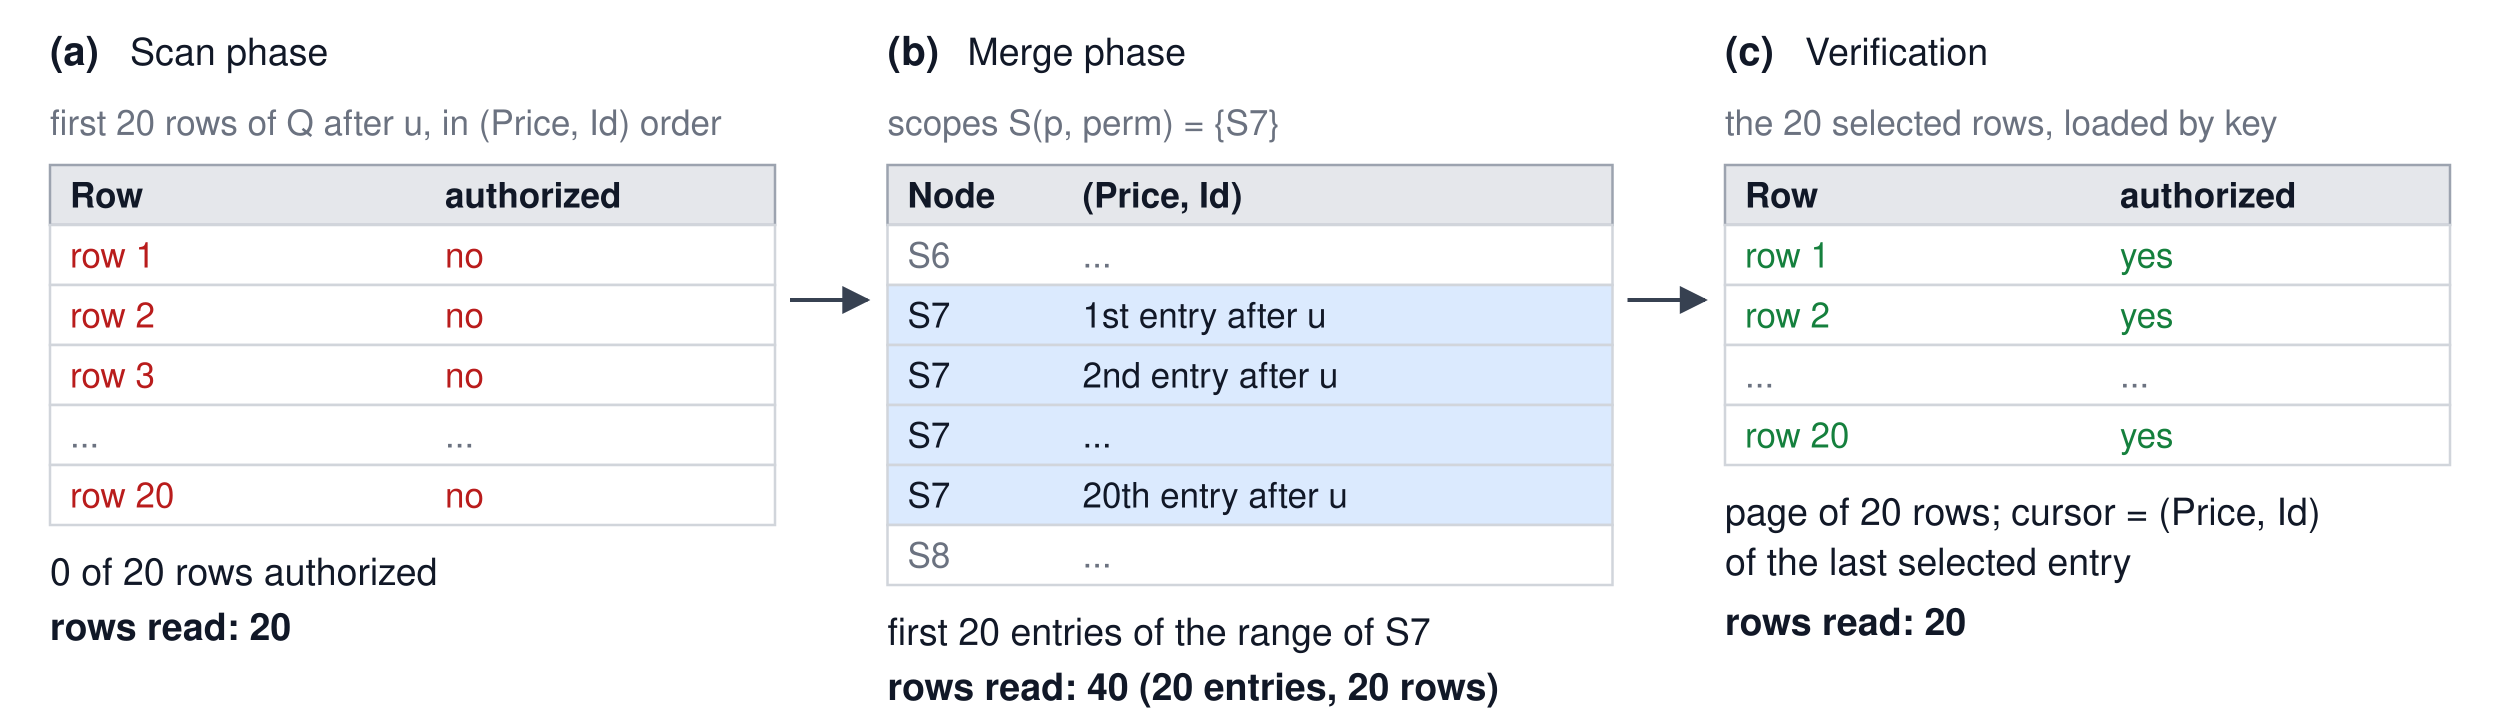
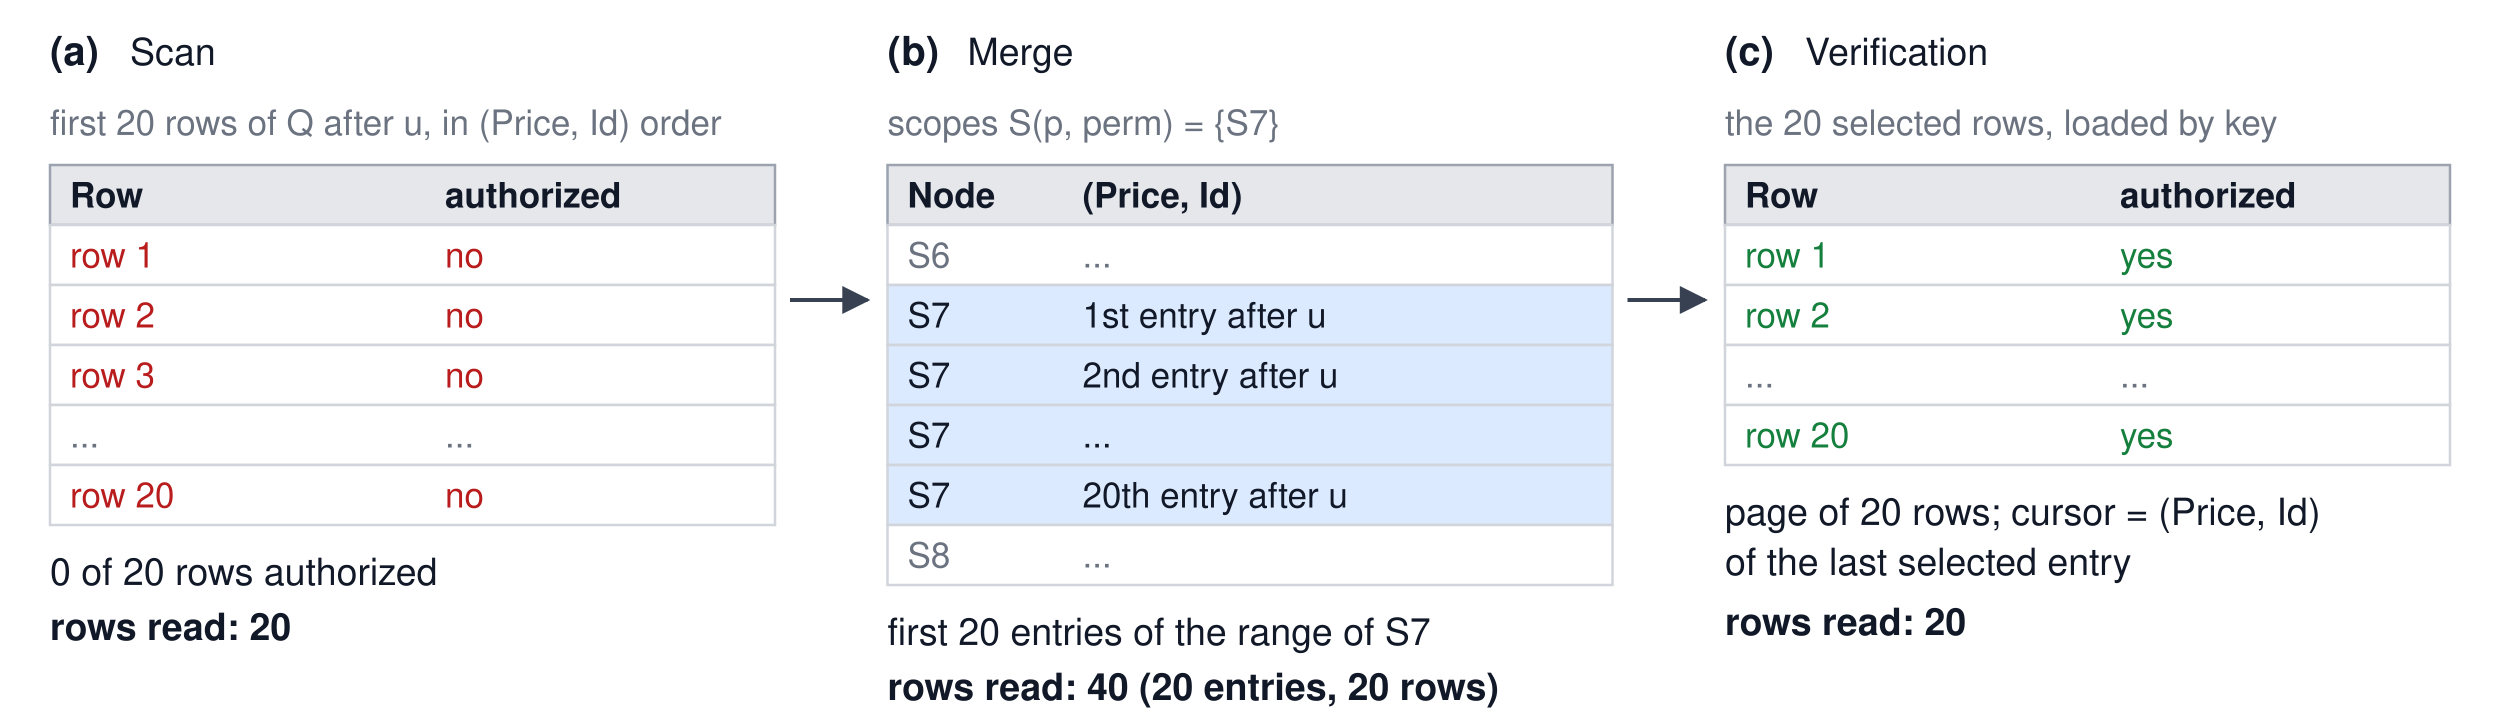
<svg xmlns="http://www.w3.org/2000/svg" width="1000" height="286" viewBox="0 0 1000 286" font-family="Helvetica, Arial, sans-serif">
  <defs>
    <marker id="arrow" viewBox="0 0 10 10" refX="9" refY="5" markerWidth="7" markerHeight="7" orient="auto-start-reverse">
      <path d="M 0 0 L 10 5 L 0 10 z" fill="#374151" />
    </marker>
  </defs>
  <rect width="1000" height="286" fill="#ffffff" />
  <text x="20.0" y="26.0" font-size="16" fill="#111827" text-anchor="start" font-weight="bold" font-style="normal">(a)</text>
-   <text x="52.0" y="26.0" font-size="15" fill="#111827" text-anchor="start" font-weight="normal" font-style="normal">Scan phase</text>
+   <text x="52.0" y="26.0" font-size="15" fill="#111827" text-anchor="start" font-weight="normal" font-style="normal">Scan</text>
  <text x="355.0" y="26.0" font-size="16" fill="#111827" text-anchor="start" font-weight="bold" font-style="normal">(b)</text>
-   <text x="387.0" y="26.0" font-size="15" fill="#111827" text-anchor="start" font-weight="normal" font-style="normal">Merge phase</text>
+   <text x="387.0" y="26.0" font-size="15" fill="#111827" text-anchor="start" font-weight="normal" font-style="normal">Merge</text>
  <text x="690.0" y="26.0" font-size="16" fill="#111827" text-anchor="start" font-weight="bold" font-style="normal">(c)</text>
  <text x="722.0" y="26.0" font-size="15" fill="#111827" text-anchor="start" font-weight="normal" font-style="normal">Verification</text>
  <text x="20.0" y="54.0" font-size="14" fill="#6b7280" text-anchor="start" font-weight="normal" font-style="normal">first 20 rows of Q after u, in (Price, Id) order</text>
  <rect x="20.0" y="66.0" width="290.0" height="24.0" rx="0" fill="#e5e7eb" stroke="#9ca3af" stroke-width="1" />
  <text x="28.0" y="83.0" font-size="14" fill="#111827" text-anchor="start" font-weight="bold" font-style="normal">Row</text>
  <text x="178.0" y="83.0" font-size="14" fill="#111827" text-anchor="start" font-weight="bold" font-style="normal">authorized</text>
  <rect x="20.0" y="90.0" width="290.0" height="24.0" rx="0" fill="#ffffff" stroke="#d1d5db" stroke-width="1" />
  <text x="28.0" y="107.0" font-size="14" fill="#b91c1c" text-anchor="start" font-weight="normal" font-style="normal">row 1</text>
  <text x="178.0" y="107.0" font-size="14" fill="#b91c1c" text-anchor="start" font-weight="normal" font-style="normal">no</text>
  <rect x="20.0" y="114.0" width="290.0" height="24.0" rx="0" fill="#ffffff" stroke="#d1d5db" stroke-width="1" />
  <text x="28.0" y="131.0" font-size="14" fill="#b91c1c" text-anchor="start" font-weight="normal" font-style="normal">row 2</text>
  <text x="178.0" y="131.0" font-size="14" fill="#b91c1c" text-anchor="start" font-weight="normal" font-style="normal">no</text>
  <rect x="20.0" y="138.0" width="290.0" height="24.0" rx="0" fill="#ffffff" stroke="#d1d5db" stroke-width="1" />
  <text x="28.0" y="155.0" font-size="14" fill="#b91c1c" text-anchor="start" font-weight="normal" font-style="normal">row 3</text>
  <text x="178.0" y="155.0" font-size="14" fill="#b91c1c" text-anchor="start" font-weight="normal" font-style="normal">no</text>
  <rect x="20.0" y="162.0" width="290.0" height="24.0" rx="0" fill="#ffffff" stroke="#d1d5db" stroke-width="1" />
  <text x="28.0" y="179.0" font-size="14" fill="#6b7280" text-anchor="start" font-weight="normal" font-style="normal">...</text>
  <text x="178.0" y="179.0" font-size="14" fill="#6b7280" text-anchor="start" font-weight="normal" font-style="normal">...</text>
  <rect x="20.0" y="186.0" width="290.0" height="24.0" rx="0" fill="#ffffff" stroke="#d1d5db" stroke-width="1" />
  <text x="28.0" y="203.0" font-size="14" fill="#b91c1c" text-anchor="start" font-weight="normal" font-style="normal">row 20</text>
  <text x="178.0" y="203.0" font-size="14" fill="#b91c1c" text-anchor="start" font-weight="normal" font-style="normal">no</text>
  <text x="20.0" y="234.0" font-size="15" fill="#111827" text-anchor="start" font-weight="normal" font-style="normal">0 of 20 rows authorized</text>
  <text x="20.0" y="256.0" font-size="15" fill="#111827" text-anchor="start" font-weight="bold" font-style="normal">rows read: 20</text>
  <text x="355.0" y="54.0" font-size="14" fill="#6b7280" text-anchor="start" font-weight="normal" font-style="normal">scopes S(p, perm) = {S7}</text>
  <rect x="355.0" y="66.0" width="290.0" height="24.0" rx="0" fill="#e5e7eb" stroke="#9ca3af" stroke-width="1" />
  <text x="363.0" y="83.0" font-size="14" fill="#111827" text-anchor="start" font-weight="bold" font-style="normal">Node</text>
  <text x="433.0" y="83.0" font-size="14" fill="#111827" text-anchor="start" font-weight="bold" font-style="normal">(Price, Id)</text>
  <rect x="355.0" y="90.0" width="290.0" height="24.0" rx="0" fill="#ffffff" stroke="#d1d5db" stroke-width="1" />
  <text x="363.0" y="107.0" font-size="14" fill="#6b7280" text-anchor="start" font-weight="normal" font-style="normal">S6</text>
  <text x="433.0" y="107.0" font-size="14" fill="#6b7280" text-anchor="start" font-weight="normal" font-style="normal">...</text>
  <rect x="355.0" y="114.0" width="290.0" height="24.0" rx="0" fill="#dbeafe" stroke="#d1d5db" stroke-width="1" />
  <text x="363.0" y="131.0" font-size="14" fill="#111827" text-anchor="start" font-weight="normal" font-style="normal">S7</text>
  <text x="433.0" y="131.0" font-size="14" fill="#111827" text-anchor="start" font-weight="normal" font-style="normal">1st entry after u</text>
  <rect x="355.0" y="138.0" width="290.0" height="24.0" rx="0" fill="#dbeafe" stroke="#d1d5db" stroke-width="1" />
  <text x="363.0" y="155.0" font-size="14" fill="#111827" text-anchor="start" font-weight="normal" font-style="normal">S7</text>
  <text x="433.0" y="155.0" font-size="14" fill="#111827" text-anchor="start" font-weight="normal" font-style="normal">2nd entry after u</text>
  <rect x="355.0" y="162.0" width="290.0" height="24.0" rx="0" fill="#dbeafe" stroke="#d1d5db" stroke-width="1" />
  <text x="363.0" y="179.0" font-size="14" fill="#111827" text-anchor="start" font-weight="normal" font-style="normal">S7</text>
  <text x="433.0" y="179.0" font-size="14" fill="#111827" text-anchor="start" font-weight="normal" font-style="normal">...</text>
  <rect x="355.0" y="186.0" width="290.0" height="24.0" rx="0" fill="#dbeafe" stroke="#d1d5db" stroke-width="1" />
  <text x="363.0" y="203.0" font-size="14" fill="#111827" text-anchor="start" font-weight="normal" font-style="normal">S7</text>
  <text x="433.0" y="203.0" font-size="14" fill="#111827" text-anchor="start" font-weight="normal" font-style="normal">20th entry after u</text>
  <rect x="355.0" y="210.0" width="290.0" height="24.0" rx="0" fill="#ffffff" stroke="#d1d5db" stroke-width="1" />
  <text x="363.0" y="227.0" font-size="14" fill="#6b7280" text-anchor="start" font-weight="normal" font-style="normal">S8</text>
  <text x="433.0" y="227.0" font-size="14" fill="#6b7280" text-anchor="start" font-weight="normal" font-style="normal">...</text>
  <text x="355.0" y="258.0" font-size="15" fill="#111827" text-anchor="start" font-weight="normal" font-style="normal">first 20 entries of the range of S7</text>
  <text x="355.0" y="280.0" font-size="15" fill="#111827" text-anchor="start" font-weight="bold" font-style="normal">rows read: 40 (20 entries, 20 rows)</text>
  <text x="690.0" y="54.0" font-size="14" fill="#6b7280" text-anchor="start" font-weight="normal" font-style="normal">the 20 selected rows, loaded by key</text>
  <rect x="690.0" y="66.0" width="290.0" height="24.0" rx="0" fill="#e5e7eb" stroke="#9ca3af" stroke-width="1" />
  <text x="698.0" y="83.0" font-size="14" fill="#111827" text-anchor="start" font-weight="bold" font-style="normal">Row</text>
  <text x="848.0" y="83.0" font-size="14" fill="#111827" text-anchor="start" font-weight="bold" font-style="normal">authorized</text>
  <rect x="690.0" y="90.0" width="290.0" height="24.0" rx="0" fill="#ffffff" stroke="#d1d5db" stroke-width="1" />
  <text x="698.0" y="107.0" font-size="14" fill="#15803d" text-anchor="start" font-weight="normal" font-style="normal">row 1</text>
  <text x="848.0" y="107.0" font-size="14" fill="#15803d" text-anchor="start" font-weight="normal" font-style="normal">yes</text>
  <rect x="690.0" y="114.0" width="290.0" height="24.0" rx="0" fill="#ffffff" stroke="#d1d5db" stroke-width="1" />
  <text x="698.0" y="131.0" font-size="14" fill="#15803d" text-anchor="start" font-weight="normal" font-style="normal">row 2</text>
  <text x="848.0" y="131.0" font-size="14" fill="#15803d" text-anchor="start" font-weight="normal" font-style="normal">yes</text>
  <rect x="690.0" y="138.0" width="290.0" height="24.0" rx="0" fill="#ffffff" stroke="#d1d5db" stroke-width="1" />
  <text x="698.0" y="155.0" font-size="14" fill="#6b7280" text-anchor="start" font-weight="normal" font-style="normal">...</text>
  <text x="848.0" y="155.0" font-size="14" fill="#6b7280" text-anchor="start" font-weight="normal" font-style="normal">...</text>
  <rect x="690.0" y="162.0" width="290.0" height="24.0" rx="0" fill="#ffffff" stroke="#d1d5db" stroke-width="1" />
  <text x="698.0" y="179.0" font-size="14" fill="#15803d" text-anchor="start" font-weight="normal" font-style="normal">row 20</text>
  <text x="848.0" y="179.0" font-size="14" fill="#15803d" text-anchor="start" font-weight="normal" font-style="normal">yes</text>
  <text x="690.0" y="210.0" font-size="15" fill="#111827" text-anchor="start" font-weight="normal" font-style="normal">page of 20 rows; cursor = (Price, Id)</text>
  <text x="690.0" y="230.0" font-size="15" fill="#111827" text-anchor="start" font-weight="normal" font-style="normal">of the last selected entry</text>
  <text x="690.0" y="254.0" font-size="15" fill="#111827" text-anchor="start" font-weight="bold" font-style="normal">rows read: 20</text>
  <line x1="316.0" y1="120.0" x2="347.0" y2="120.0" stroke="#374151" stroke-width="1.6" marker-end="url(#arrow)" />
  <line x1="651.0" y1="120.0" x2="682.0" y2="120.0" stroke="#374151" stroke-width="1.6" marker-end="url(#arrow)" />
</svg>
